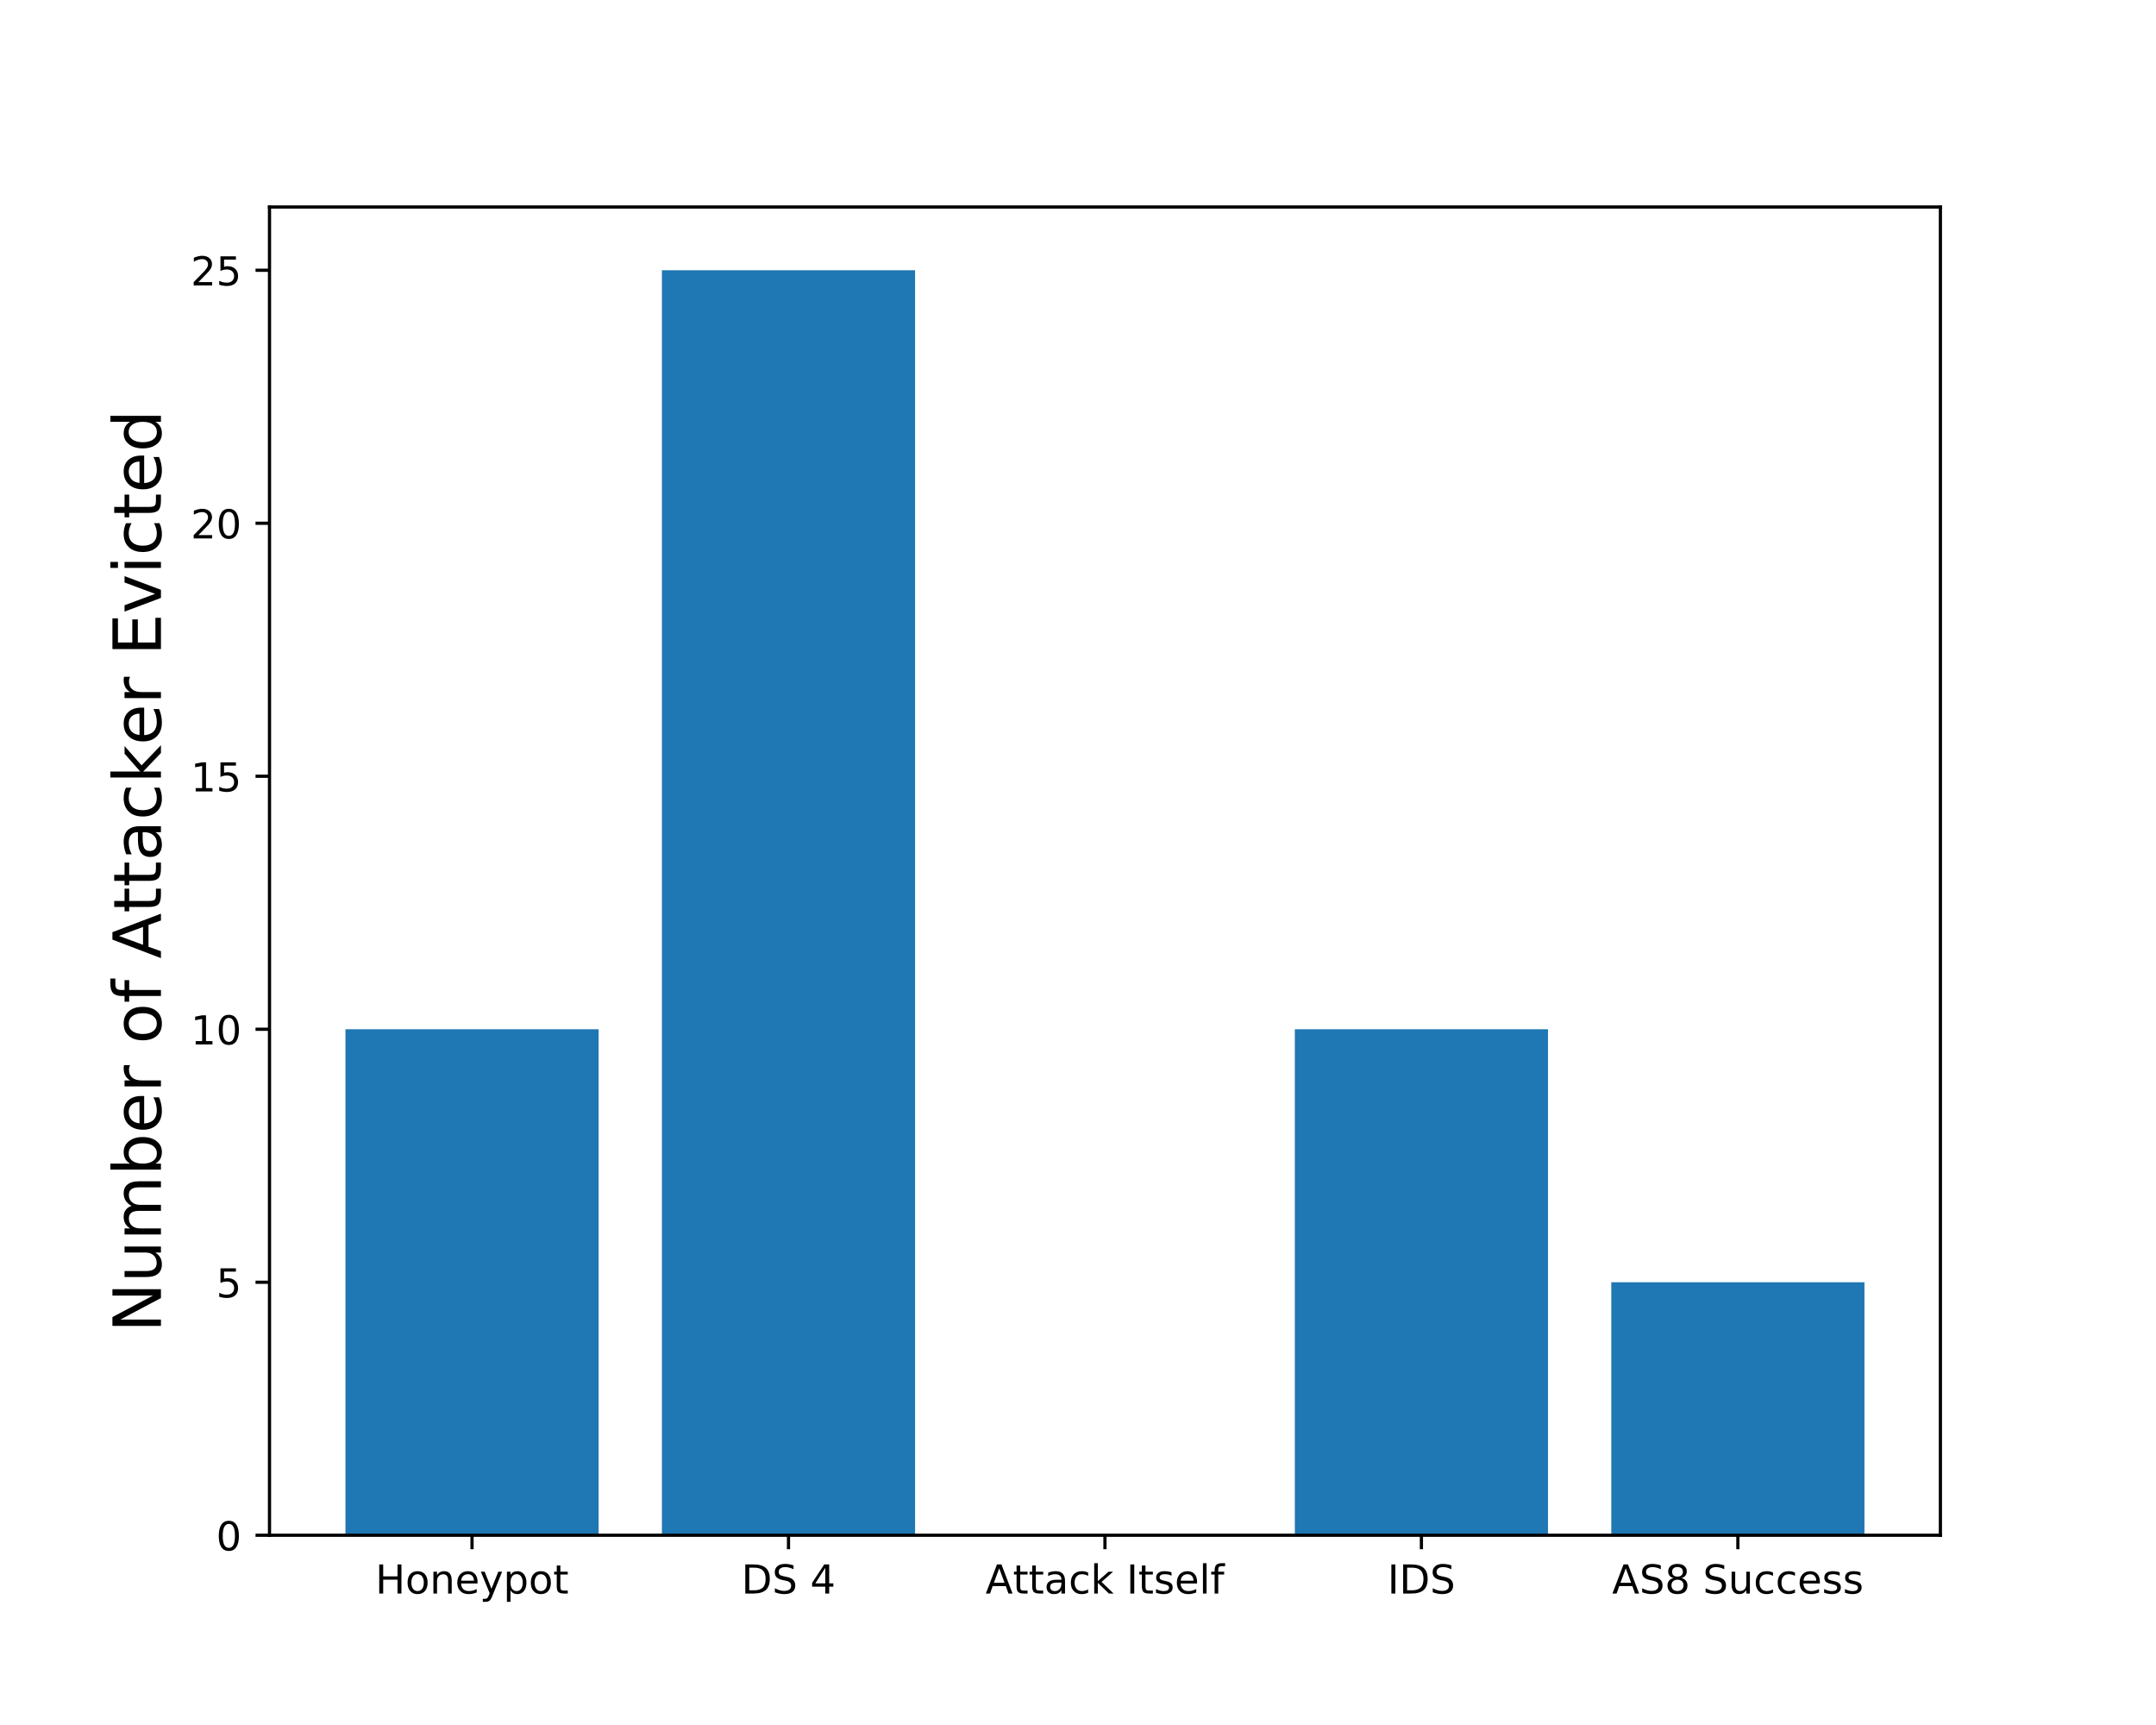
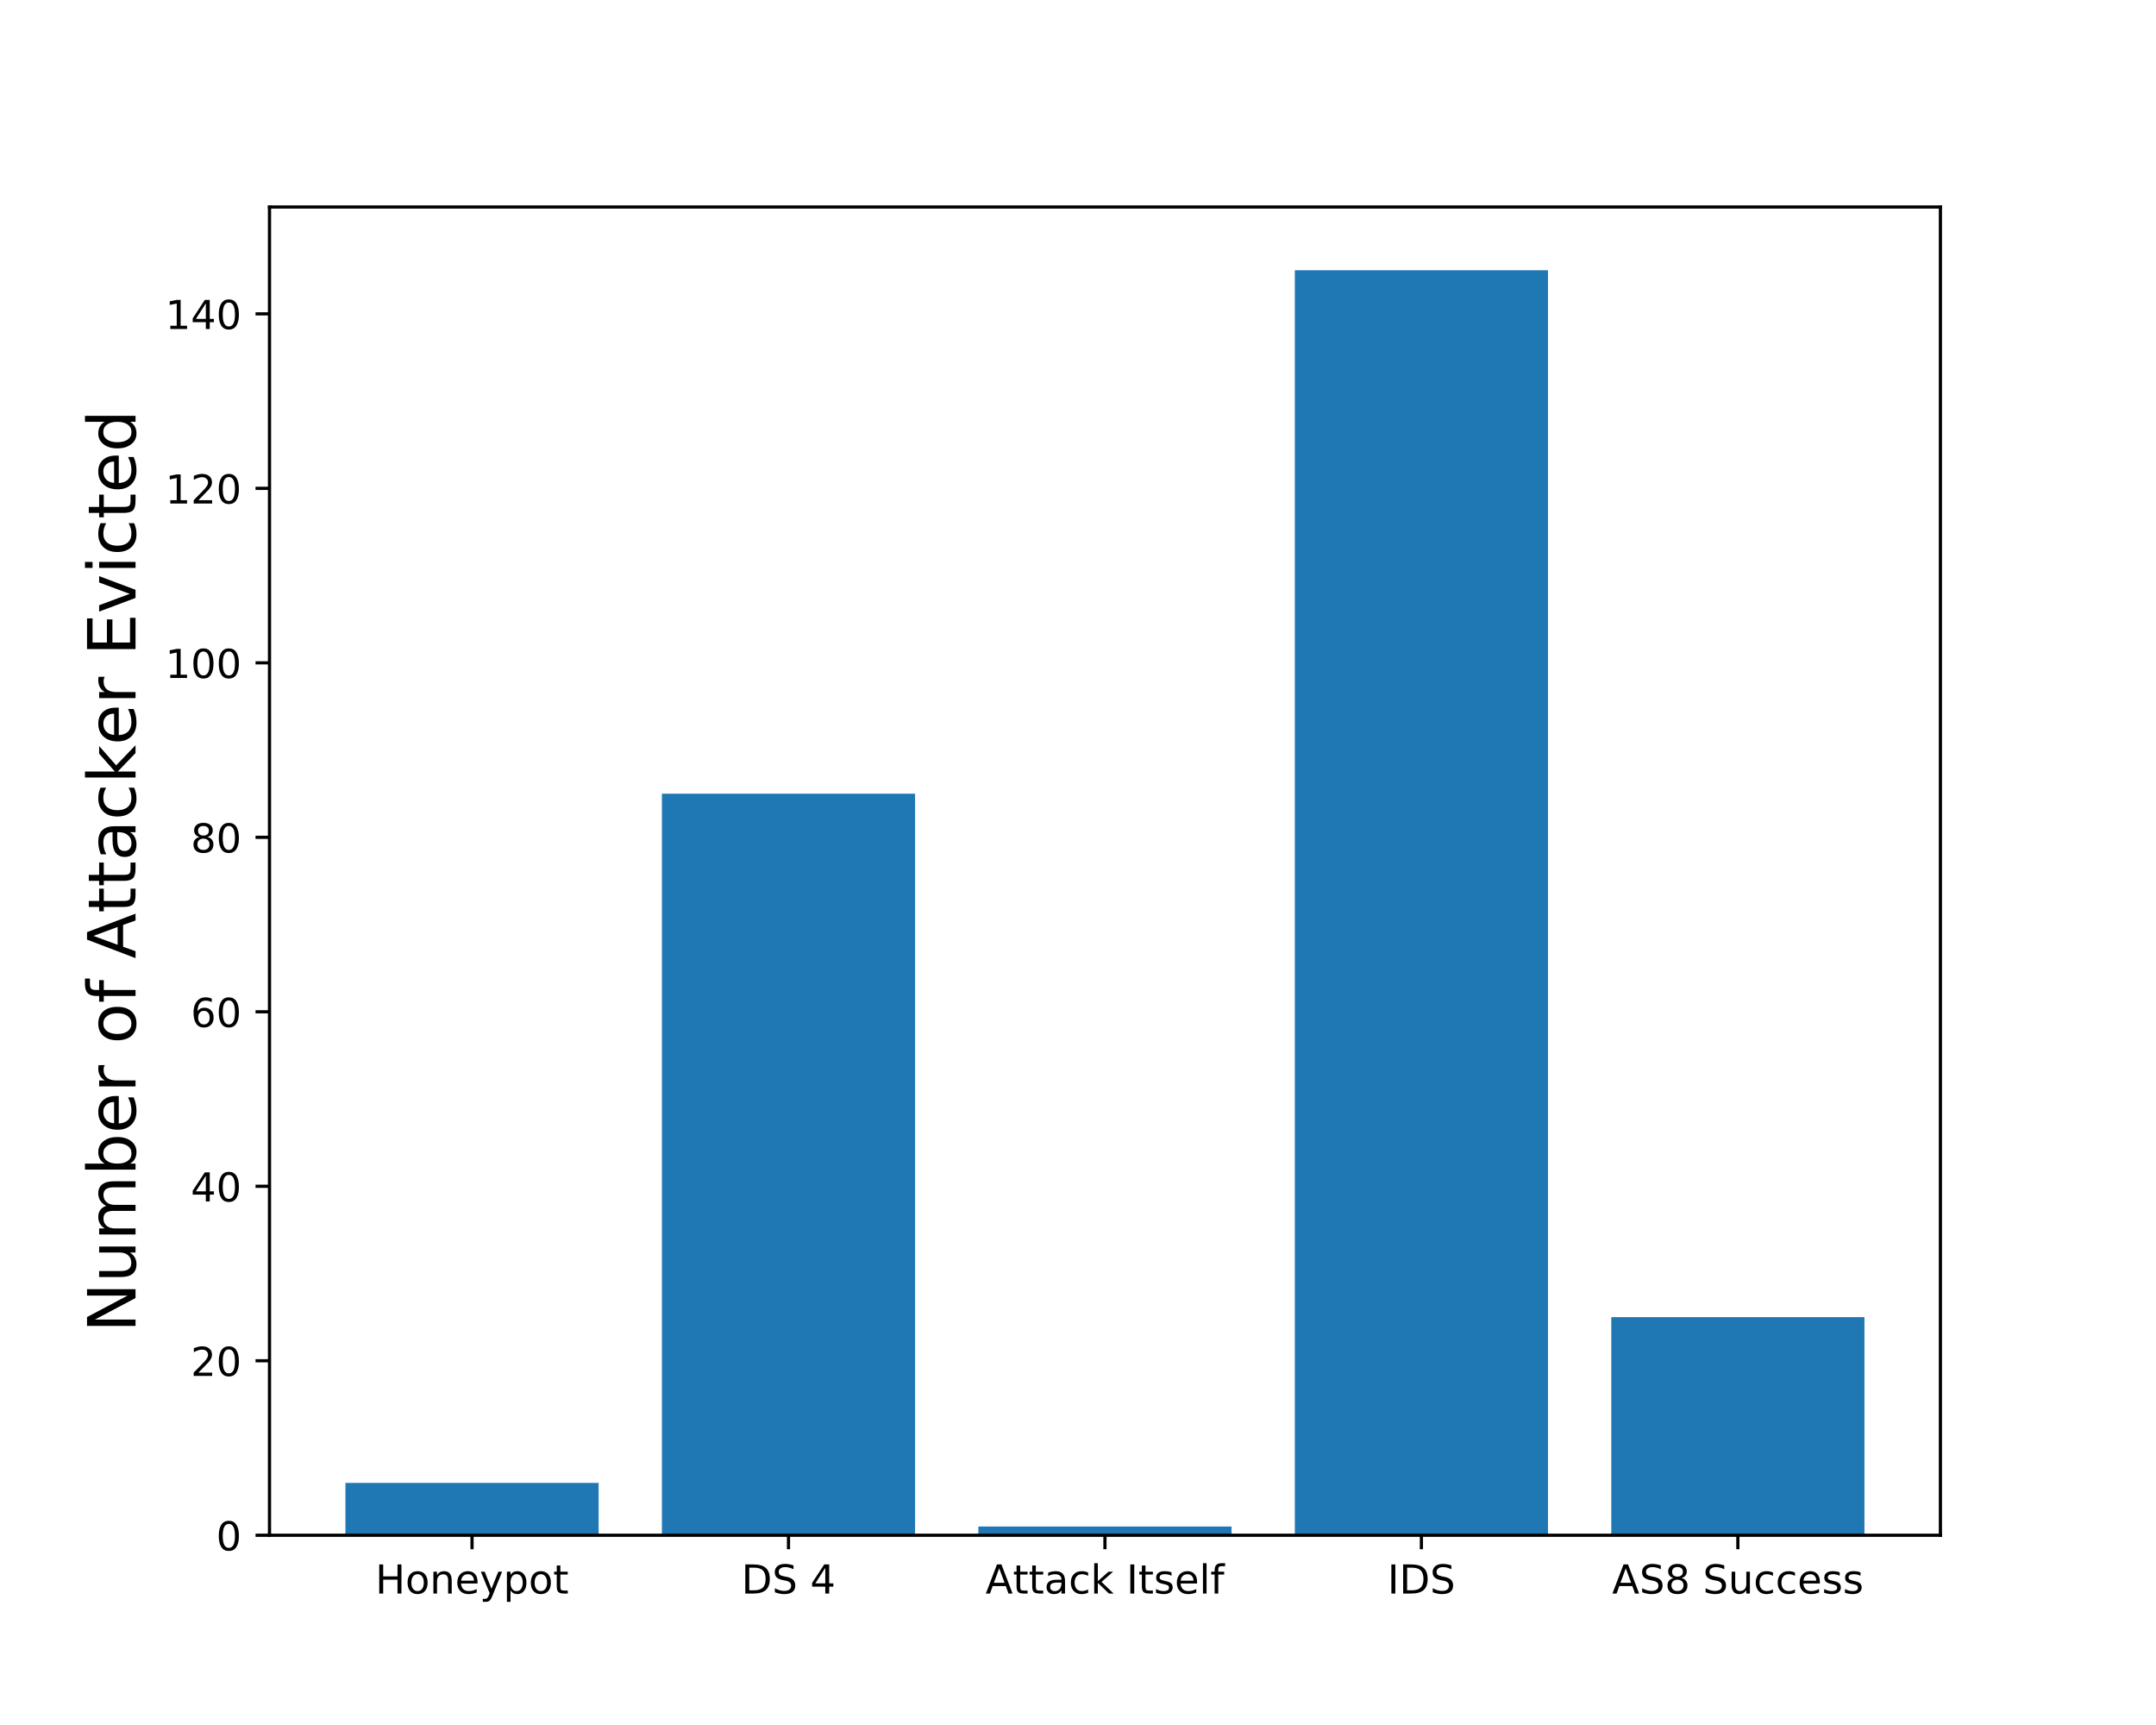
<svg xmlns="http://www.w3.org/2000/svg" xmlns:xlink="http://www.w3.org/1999/xlink" height="432pt" version="1.1" viewBox="0 0 540 432" width="540pt">
  <defs>
    <style type="text/css">
*{stroke-linecap:butt;stroke-linejoin:round;}
  </style>
  </defs>
  <g id="figure_1">
    <g id="patch_1">
      <path d="M 0 432  L 540 432  L 540 0  L 0 0  z " style="fill:#ffffff;" />
    </g>
    <g id="axes_1">
      <g id="patch_2">
        <path d="M 67.5 384.48  L 486 384.48  L 486 51.84  L 67.5 51.84  z " style="fill:#ffffff;" />
      </g>
      <g id="patch_3">
-         <path clip-path="url(#pdfd0a769f3)" d="M 86.523 384.48  L 149.932 384.48  L 149.932 257.76  L 86.523 257.76  z " style="fill:#1f77b4;" />
+         <path clip-path="url(#p7f7cb2f65e)" d="M 86.523 384.48  L 149.932 384.48  L 149.932 371.371  L 86.523 371.371  z " style="fill:#1f77b4;" />
      </g>
      <g id="patch_4">
-         <path clip-path="url(#pdfd0a769f3)" d="M 165.784 384.48  L 229.193 384.48  L 229.193 67.68  L 165.784 67.68  z " style="fill:#1f77b4;" />
+         <path clip-path="url(#p7f7cb2f65e)" d="M 165.784 384.48  L 229.193 384.48  L 229.193 198.77  L 165.784 198.77  z " style="fill:#1f77b4;" />
      </g>
      <g id="patch_5">
-         <path clip-path="url(#pdfd0a769f3)" d="M 245.045 384.48  L 308.455 384.48  L 308.455 384.48  L 245.045 384.48  z " style="fill:#1f77b4;" />
+         <path clip-path="url(#p7f7cb2f65e)" d="M 245.045 384.48  L 308.455 384.48  L 308.455 382.295  L 245.045 382.295  z " style="fill:#1f77b4;" />
      </g>
      <g id="patch_6">
-         <path clip-path="url(#pdfd0a769f3)" d="M 324.307 384.48  L 387.716 384.48  L 387.716 257.76  L 324.307 257.76  z " style="fill:#1f77b4;" />
+         <path clip-path="url(#p7f7cb2f65e)" d="M 324.307 384.48  L 387.716 384.48  L 387.716 67.68  L 324.307 67.68  z " style="fill:#1f77b4;" />
      </g>
      <g id="patch_7">
-         <path clip-path="url(#pdfd0a769f3)" d="M 403.568 384.48  L 466.977 384.48  L 466.977 321.12  L 403.568 321.12  z " style="fill:#1f77b4;" />
+         <path clip-path="url(#p7f7cb2f65e)" d="M 403.568 384.48  L 466.977 384.48  L 466.977 329.859  L 403.568 329.859  z " style="fill:#1f77b4;" />
      </g>
      <g id="matplotlib.axis_1">
        <g id="xtick_1">
          <g id="line2d_1">
            <defs>
-               <path d="M 0 0  L 0 3.5  " id="m3ee2267a1b" style="stroke:#000000;stroke-width:0.8;" />
-             </defs>
-             <g>
-               <use style="stroke:#000000;stroke-width:0.8;" x="118.227" xlink:href="#m3ee2267a1b" y="384.48" />
+               <path d="M 0 0  L 0 3.5  " id="m32c8c5942c" style="stroke:#000000;stroke-width:0.8;" />
+             </defs>
+             <g>
+               <use style="stroke:#000000;stroke-width:0.8;" x="118.227" xlink:href="#m32c8c5942c" y="384.48" />
            </g>
          </g>
          <g id="text_1">
            <defs>
              <path d="M 9.812 72.906  L 19.672 72.906  L 19.672 43.016  L 55.516 43.016  L 55.516 72.906  L 65.375 72.906  L 65.375 0  L 55.516 0  L 55.516 34.719  L 19.672 34.719  L 19.672 0  L 9.812 0  z " id="DejaVuSans-72" />
              <path d="M 30.609 48.391  Q 23.391 48.391 19.188 42.75  Q 14.984 37.109 14.984 27.297  Q 14.984 17.484 19.156 11.844  Q 23.344 6.203 30.609 6.203  Q 37.797 6.203 41.984 11.859  Q 46.188 17.531 46.188 27.297  Q 46.188 37.016 41.984 42.703  Q 37.797 48.391 30.609 48.391  z M 30.609 56  Q 42.328 56 49.016 48.375  Q 55.719 40.766 55.719 27.297  Q 55.719 13.875 49.016 6.219  Q 42.328 -1.422 30.609 -1.422  Q 18.844 -1.422 12.172 6.219  Q 5.516 13.875 5.516 27.297  Q 5.516 40.766 12.172 48.375  Q 18.844 56 30.609 56  z " id="DejaVuSans-111" />
              <path d="M 54.891 33.016  L 54.891 0  L 45.906 0  L 45.906 32.719  Q 45.906 40.484 42.875 44.328  Q 39.844 48.188 33.797 48.188  Q 26.516 48.188 22.312 43.547  Q 18.109 38.922 18.109 30.906  L 18.109 0  L 9.078 0  L 9.078 54.688  L 18.109 54.688  L 18.109 46.188  Q 21.344 51.125 25.703 53.562  Q 30.078 56 35.797 56  Q 45.219 56 50.047 50.172  Q 54.891 44.344 54.891 33.016  z " id="DejaVuSans-110" />
              <path d="M 56.203 29.594  L 56.203 25.203  L 14.891 25.203  Q 15.484 15.922 20.484 11.062  Q 25.484 6.203 34.422 6.203  Q 39.594 6.203 44.453 7.469  Q 49.312 8.734 54.109 11.281  L 54.109 2.781  Q 49.266 0.734 44.188 -0.344  Q 39.109 -1.422 33.891 -1.422  Q 20.797 -1.422 13.156 6.188  Q 5.516 13.812 5.516 26.812  Q 5.516 40.234 12.766 48.109  Q 20.016 56 32.328 56  Q 43.359 56 49.781 48.891  Q 56.203 41.797 56.203 29.594  z M 47.219 32.234  Q 47.125 39.594 43.094 43.984  Q 39.062 48.391 32.422 48.391  Q 24.906 48.391 20.391 44.141  Q 15.875 39.891 15.188 32.172  z " id="DejaVuSans-101" />
              <path d="M 32.172 -5.078  Q 28.375 -14.844 24.75 -17.812  Q 21.141 -20.797 15.094 -20.797  L 7.906 -20.797  L 7.906 -13.281  L 13.188 -13.281  Q 16.891 -13.281 18.938 -11.516  Q 21 -9.766 23.484 -3.219  L 25.094 0.875  L 2.984 54.688  L 12.5 54.688  L 29.594 11.922  L 46.688 54.688  L 56.203 54.688  z " id="DejaVuSans-121" />
              <path d="M 18.109 8.203  L 18.109 -20.797  L 9.078 -20.797  L 9.078 54.688  L 18.109 54.688  L 18.109 46.391  Q 20.953 51.266 25.266 53.625  Q 29.594 56 35.594 56  Q 45.562 56 51.781 48.094  Q 58.016 40.188 58.016 27.297  Q 58.016 14.406 51.781 6.484  Q 45.562 -1.422 35.594 -1.422  Q 29.594 -1.422 25.266 0.953  Q 20.953 3.328 18.109 8.203  z M 48.688 27.297  Q 48.688 37.203 44.609 42.844  Q 40.531 48.484 33.406 48.484  Q 26.266 48.484 22.188 42.844  Q 18.109 37.203 18.109 27.297  Q 18.109 17.391 22.188 11.75  Q 26.266 6.109 33.406 6.109  Q 40.531 6.109 44.609 11.75  Q 48.688 17.391 48.688 27.297  z " id="DejaVuSans-112" />
              <path d="M 18.312 70.219  L 18.312 54.688  L 36.812 54.688  L 36.812 47.703  L 18.312 47.703  L 18.312 18.016  Q 18.312 11.328 20.141 9.422  Q 21.969 7.516 27.594 7.516  L 36.812 7.516  L 36.812 0  L 27.594 0  Q 17.188 0 13.234 3.875  Q 9.281 7.766 9.281 18.016  L 9.281 47.703  L 2.688 47.703  L 2.688 54.688  L 9.281 54.688  L 9.281 70.219  z " id="DejaVuSans-116" />
            </defs>
            <g transform="translate(94.0093 399.0784)scale(0.1 -0.1)">
              <use xlink:href="#DejaVuSans-72" />
              <use x="75.195" xlink:href="#DejaVuSans-111" />
              <use x="136.377" xlink:href="#DejaVuSans-110" />
              <use x="199.756" xlink:href="#DejaVuSans-101" />
              <use x="261.279" xlink:href="#DejaVuSans-121" />
              <use x="320.459" xlink:href="#DejaVuSans-112" />
              <use x="383.936" xlink:href="#DejaVuSans-111" />
              <use x="445.117" xlink:href="#DejaVuSans-116" />
            </g>
          </g>
        </g>
        <g id="xtick_2">
          <g id="line2d_2">
            <g>
-               <use style="stroke:#000000;stroke-width:0.8;" x="197.489" xlink:href="#m3ee2267a1b" y="384.48" />
+               <use style="stroke:#000000;stroke-width:0.8;" x="197.489" xlink:href="#m32c8c5942c" y="384.48" />
            </g>
          </g>
          <g id="text_2">
            <defs>
              <path d="M 19.672 64.797  L 19.672 8.109  L 31.594 8.109  Q 46.688 8.109 53.688 14.938  Q 60.688 21.781 60.688 36.531  Q 60.688 51.172 53.688 57.984  Q 46.688 64.797 31.594 64.797  z M 9.812 72.906  L 30.078 72.906  Q 51.266 72.906 61.172 64.094  Q 71.094 55.281 71.094 36.531  Q 71.094 17.672 61.125 8.828  Q 51.172 0 30.078 0  L 9.812 0  z " id="DejaVuSans-68" />
              <path d="M 53.516 70.516  L 53.516 60.891  Q 47.906 63.578 42.922 64.891  Q 37.938 66.219 33.297 66.219  Q 25.25 66.219 20.875 63.094  Q 16.5 59.969 16.5 54.203  Q 16.5 49.359 19.406 46.891  Q 22.312 44.438 30.422 42.922  L 36.375 41.703  Q 47.406 39.594 52.656 34.297  Q 57.906 29 57.906 20.125  Q 57.906 9.516 50.797 4.047  Q 43.703 -1.422 29.984 -1.422  Q 24.812 -1.422 18.969 -0.25  Q 13.141 0.922 6.891 3.219  L 6.891 13.375  Q 12.891 10.016 18.656 8.297  Q 24.422 6.594 29.984 6.594  Q 38.422 6.594 43.016 9.906  Q 47.609 13.234 47.609 19.391  Q 47.609 24.75 44.312 27.781  Q 41.016 30.812 33.5 32.328  L 27.484 33.5  Q 16.453 35.688 11.516 40.375  Q 6.594 45.062 6.594 53.422  Q 6.594 63.094 13.406 68.656  Q 20.219 74.219 32.172 74.219  Q 37.312 74.219 42.625 73.281  Q 47.953 72.359 53.516 70.516  z " id="DejaVuSans-83" />
              <path id="DejaVuSans-32" />
              <path d="M 37.797 64.312  L 12.891 25.391  L 37.797 25.391  z M 35.203 72.906  L 47.609 72.906  L 47.609 25.391  L 58.016 25.391  L 58.016 17.188  L 47.609 17.188  L 47.609 0  L 37.797 0  L 37.797 17.188  L 4.891 17.188  L 4.891 26.703  z " id="DejaVuSans-52" />
            </defs>
            <g transform="translate(185.6941 399.0784)scale(0.1 -0.1)">
              <use xlink:href="#DejaVuSans-68" />
              <use x="77.002" xlink:href="#DejaVuSans-83" />
              <use x="140.479" xlink:href="#DejaVuSans-32" />
              <use x="172.266" xlink:href="#DejaVuSans-52" />
            </g>
          </g>
        </g>
        <g id="xtick_3">
          <g id="line2d_3">
            <g>
-               <use style="stroke:#000000;stroke-width:0.8;" x="276.75" xlink:href="#m3ee2267a1b" y="384.48" />
+               <use style="stroke:#000000;stroke-width:0.8;" x="276.75" xlink:href="#m32c8c5942c" y="384.48" />
            </g>
          </g>
          <g id="text_3">
            <defs>
              <path d="M 34.188 63.188  L 20.797 26.906  L 47.609 26.906  z M 28.609 72.906  L 39.797 72.906  L 67.578 0  L 57.328 0  L 50.688 18.703  L 17.828 18.703  L 11.188 0  L 0.781 0  z " id="DejaVuSans-65" />
              <path d="M 34.281 27.484  Q 23.391 27.484 19.188 25  Q 14.984 22.516 14.984 16.5  Q 14.984 11.719 18.141 8.906  Q 21.297 6.109 26.703 6.109  Q 34.188 6.109 38.703 11.406  Q 43.219 16.703 43.219 25.484  L 43.219 27.484  z M 52.203 31.203  L 52.203 0  L 43.219 0  L 43.219 8.297  Q 40.141 3.328 35.547 0.953  Q 30.953 -1.422 24.312 -1.422  Q 15.922 -1.422 10.953 3.297  Q 6 8.016 6 15.922  Q 6 25.141 12.172 29.828  Q 18.359 34.516 30.609 34.516  L 43.219 34.516  L 43.219 35.406  Q 43.219 41.609 39.141 45  Q 35.062 48.391 27.688 48.391  Q 23 48.391 18.547 47.266  Q 14.109 46.141 10.016 43.891  L 10.016 52.203  Q 14.938 54.109 19.578 55.047  Q 24.219 56 28.609 56  Q 40.484 56 46.344 49.844  Q 52.203 43.703 52.203 31.203  z " id="DejaVuSans-97" />
              <path d="M 48.781 52.594  L 48.781 44.188  Q 44.969 46.297 41.141 47.344  Q 37.312 48.391 33.406 48.391  Q 24.656 48.391 19.812 42.844  Q 14.984 37.312 14.984 27.297  Q 14.984 17.281 19.812 11.734  Q 24.656 6.203 33.406 6.203  Q 37.312 6.203 41.141 7.25  Q 44.969 8.297 48.781 10.406  L 48.781 2.094  Q 45.016 0.344 40.984 -0.531  Q 36.969 -1.422 32.422 -1.422  Q 20.062 -1.422 12.781 6.344  Q 5.516 14.109 5.516 27.297  Q 5.516 40.672 12.859 48.328  Q 20.219 56 33.016 56  Q 37.156 56 41.109 55.141  Q 45.062 54.297 48.781 52.594  z " id="DejaVuSans-99" />
              <path d="M 9.078 75.984  L 18.109 75.984  L 18.109 31.109  L 44.922 54.688  L 56.391 54.688  L 27.391 29.109  L 57.625 0  L 45.906 0  L 18.109 26.703  L 18.109 0  L 9.078 0  z " id="DejaVuSans-107" />
              <path d="M 9.812 72.906  L 19.672 72.906  L 19.672 0  L 9.812 0  z " id="DejaVuSans-73" />
              <path d="M 44.281 53.078  L 44.281 44.578  Q 40.484 46.531 36.375 47.5  Q 32.281 48.484 27.875 48.484  Q 21.188 48.484 17.844 46.438  Q 14.5 44.391 14.5 40.281  Q 14.5 37.156 16.891 35.375  Q 19.281 33.594 26.516 31.984  L 29.594 31.297  Q 39.156 29.25 43.188 25.516  Q 47.219 21.781 47.219 15.094  Q 47.219 7.469 41.188 3.016  Q 35.156 -1.422 24.609 -1.422  Q 20.219 -1.422 15.453 -0.562  Q 10.688 0.297 5.422 2  L 5.422 11.281  Q 10.406 8.688 15.234 7.391  Q 20.062 6.109 24.812 6.109  Q 31.156 6.109 34.562 8.281  Q 37.984 10.453 37.984 14.406  Q 37.984 18.062 35.516 20.016  Q 33.062 21.969 24.703 23.781  L 21.578 24.516  Q 13.234 26.266 9.516 29.906  Q 5.812 33.547 5.812 39.891  Q 5.812 47.609 11.281 51.797  Q 16.75 56 26.812 56  Q 31.781 56 36.172 55.266  Q 40.578 54.547 44.281 53.078  z " id="DejaVuSans-115" />
              <path d="M 9.422 75.984  L 18.406 75.984  L 18.406 0  L 9.422 0  z " id="DejaVuSans-108" />
              <path d="M 37.109 75.984  L 37.109 68.5  L 28.516 68.5  Q 23.688 68.5 21.797 66.547  Q 19.922 64.594 19.922 59.516  L 19.922 54.688  L 34.719 54.688  L 34.719 47.703  L 19.922 47.703  L 19.922 0  L 10.891 0  L 10.891 47.703  L 2.297 47.703  L 2.297 54.688  L 10.891 54.688  L 10.891 58.5  Q 10.891 67.625 15.141 71.797  Q 19.391 75.984 28.609 75.984  z " id="DejaVuSans-102" />
            </defs>
            <g transform="translate(246.8469 399.0784)scale(0.1 -0.1)">
              <use xlink:href="#DejaVuSans-65" />
              <use x="68.393" xlink:href="#DejaVuSans-116" />
              <use x="107.602" xlink:href="#DejaVuSans-116" />
              <use x="146.811" xlink:href="#DejaVuSans-97" />
              <use x="208.09" xlink:href="#DejaVuSans-99" />
              <use x="263.07" xlink:href="#DejaVuSans-107" />
              <use x="320.98" xlink:href="#DejaVuSans-32" />
              <use x="352.768" xlink:href="#DejaVuSans-73" />
              <use x="382.26" xlink:href="#DejaVuSans-116" />
              <use x="421.469" xlink:href="#DejaVuSans-115" />
              <use x="473.568" xlink:href="#DejaVuSans-101" />
              <use x="535.092" xlink:href="#DejaVuSans-108" />
              <use x="562.875" xlink:href="#DejaVuSans-102" />
            </g>
          </g>
        </g>
        <g id="xtick_4">
          <g id="line2d_4">
            <g>
-               <use style="stroke:#000000;stroke-width:0.8;" x="356.011" xlink:href="#m3ee2267a1b" y="384.48" />
+               <use style="stroke:#000000;stroke-width:0.8;" x="356.011" xlink:href="#m32c8c5942c" y="384.48" />
            </g>
          </g>
          <g id="text_4">
            <g transform="translate(347.5121 399.0784)scale(0.1 -0.1)">
              <use xlink:href="#DejaVuSans-73" />
              <use x="29.492" xlink:href="#DejaVuSans-68" />
              <use x="106.494" xlink:href="#DejaVuSans-83" />
            </g>
          </g>
        </g>
        <g id="xtick_5">
          <g id="line2d_5">
            <g>
-               <use style="stroke:#000000;stroke-width:0.8;" x="435.273" xlink:href="#m3ee2267a1b" y="384.48" />
+               <use style="stroke:#000000;stroke-width:0.8;" x="435.273" xlink:href="#m32c8c5942c" y="384.48" />
            </g>
          </g>
          <g id="text_5">
            <defs>
              <path d="M 31.781 34.625  Q 24.75 34.625 20.719 30.859  Q 16.703 27.094 16.703 20.516  Q 16.703 13.922 20.719 10.156  Q 24.75 6.391 31.781 6.391  Q 38.812 6.391 42.859 10.172  Q 46.922 13.969 46.922 20.516  Q 46.922 27.094 42.891 30.859  Q 38.875 34.625 31.781 34.625  z M 21.922 38.812  Q 15.578 40.375 12.031 44.719  Q 8.5 49.078 8.5 55.328  Q 8.5 64.062 14.719 69.141  Q 20.953 74.219 31.781 74.219  Q 42.672 74.219 48.875 69.141  Q 55.078 64.062 55.078 55.328  Q 55.078 49.078 51.531 44.719  Q 48 40.375 41.703 38.812  Q 48.828 37.156 52.797 32.312  Q 56.781 27.484 56.781 20.516  Q 56.781 9.906 50.312 4.234  Q 43.844 -1.422 31.781 -1.422  Q 19.734 -1.422 13.25 4.234  Q 6.781 9.906 6.781 20.516  Q 6.781 27.484 10.781 32.312  Q 14.797 37.156 21.922 38.812  z M 18.312 54.391  Q 18.312 48.734 21.844 45.562  Q 25.391 42.391 31.781 42.391  Q 38.141 42.391 41.719 45.562  Q 45.312 48.734 45.312 54.391  Q 45.312 60.062 41.719 63.234  Q 38.141 66.406 31.781 66.406  Q 25.391 66.406 21.844 63.234  Q 18.312 60.062 18.312 54.391  z " id="DejaVuSans-56" />
              <path d="M 8.5 21.578  L 8.5 54.688  L 17.484 54.688  L 17.484 21.922  Q 17.484 14.156 20.5 10.266  Q 23.531 6.391 29.594 6.391  Q 36.859 6.391 41.078 11.031  Q 45.312 15.672 45.312 23.688  L 45.312 54.688  L 54.297 54.688  L 54.297 0  L 45.312 0  L 45.312 8.406  Q 42.047 3.422 37.719 1  Q 33.406 -1.422 27.688 -1.422  Q 18.266 -1.422 13.375 4.438  Q 8.5 10.297 8.5 21.578  z M 31.109 56  z " id="DejaVuSans-117" />
            </defs>
            <g transform="translate(403.7805 399.0784)scale(0.1 -0.1)">
              <use xlink:href="#DejaVuSans-65" />
              <use x="68.408" xlink:href="#DejaVuSans-83" />
              <use x="131.885" xlink:href="#DejaVuSans-56" />
              <use x="195.508" xlink:href="#DejaVuSans-32" />
              <use x="227.295" xlink:href="#DejaVuSans-83" />
              <use x="290.771" xlink:href="#DejaVuSans-117" />
              <use x="354.15" xlink:href="#DejaVuSans-99" />
              <use x="409.131" xlink:href="#DejaVuSans-99" />
              <use x="464.111" xlink:href="#DejaVuSans-101" />
              <use x="525.635" xlink:href="#DejaVuSans-115" />
              <use x="577.734" xlink:href="#DejaVuSans-115" />
            </g>
          </g>
        </g>
      </g>
      <g id="matplotlib.axis_2">
        <g id="ytick_1">
          <g id="line2d_6">
            <defs>
-               <path d="M 0 0  L -3.5 0  " id="med7b46c752" style="stroke:#000000;stroke-width:0.8;" />
-             </defs>
-             <g>
-               <use style="stroke:#000000;stroke-width:0.8;" x="67.5" xlink:href="#med7b46c752" y="384.48" />
+               <path d="M 0 0  L -3.5 0  " id="m8ab78b71a3" style="stroke:#000000;stroke-width:0.8;" />
+             </defs>
+             <g>
+               <use style="stroke:#000000;stroke-width:0.8;" x="67.5" xlink:href="#m8ab78b71a3" y="384.48" />
            </g>
          </g>
          <g id="text_6">
            <defs>
              <path d="M 31.781 66.406  Q 24.172 66.406 20.328 58.906  Q 16.5 51.422 16.5 36.375  Q 16.5 21.391 20.328 13.891  Q 24.172 6.391 31.781 6.391  Q 39.453 6.391 43.281 13.891  Q 47.125 21.391 47.125 36.375  Q 47.125 51.422 43.281 58.906  Q 39.453 66.406 31.781 66.406  z M 31.781 74.219  Q 44.047 74.219 50.516 64.516  Q 56.984 54.828 56.984 36.375  Q 56.984 17.969 50.516 8.266  Q 44.047 -1.422 31.781 -1.422  Q 19.531 -1.422 13.062 8.266  Q 6.594 17.969 6.594 36.375  Q 6.594 54.828 13.062 64.516  Q 19.531 74.219 31.781 74.219  z " id="DejaVuSans-48" />
            </defs>
            <g transform="translate(54.1375 388.2792)scale(0.1 -0.1)">
              <use xlink:href="#DejaVuSans-48" />
            </g>
          </g>
        </g>
        <g id="ytick_2">
          <g id="line2d_7">
            <g>
-               <use style="stroke:#000000;stroke-width:0.8;" x="67.5" xlink:href="#med7b46c752" y="321.12" />
+               <use style="stroke:#000000;stroke-width:0.8;" x="67.5" xlink:href="#m8ab78b71a3" y="340.783" />
            </g>
          </g>
          <g id="text_7">
            <defs>
-               <path d="M 10.797 72.906  L 49.516 72.906  L 49.516 64.594  L 19.828 64.594  L 19.828 46.734  Q 21.969 47.469 24.109 47.828  Q 26.266 48.188 28.422 48.188  Q 40.625 48.188 47.75 41.5  Q 54.891 34.812 54.891 23.391  Q 54.891 11.625 47.562 5.094  Q 40.234 -1.422 26.906 -1.422  Q 22.312 -1.422 17.547 -0.641  Q 12.797 0.141 7.719 1.703  L 7.719 11.625  Q 12.109 9.234 16.797 8.062  Q 21.484 6.891 26.703 6.891  Q 35.156 6.891 40.078 11.328  Q 45.016 15.766 45.016 23.391  Q 45.016 31 40.078 35.438  Q 35.156 39.891 26.703 39.891  Q 22.75 39.891 18.812 39.016  Q 14.891 38.141 10.797 36.281  z " id="DejaVuSans-53" />
-             </defs>
-             <g transform="translate(54.1375 324.9192)scale(0.1 -0.1)">
-               <use xlink:href="#DejaVuSans-53" />
+               <path d="M 19.188 8.297  L 53.609 8.297  L 53.609 0  L 7.328 0  L 7.328 8.297  Q 12.938 14.109 22.625 23.891  Q 32.328 33.688 34.812 36.531  Q 39.547 41.844 41.422 45.531  Q 43.312 49.219 43.312 52.781  Q 43.312 58.594 39.234 62.25  Q 35.156 65.922 28.609 65.922  Q 23.969 65.922 18.812 64.312  Q 13.672 62.703 7.812 59.422  L 7.812 69.391  Q 13.766 71.781 18.938 73  Q 24.125 74.219 28.422 74.219  Q 39.75 74.219 46.484 68.547  Q 53.219 62.891 53.219 53.422  Q 53.219 48.922 51.531 44.891  Q 49.859 40.875 45.406 35.406  Q 44.188 33.984 37.641 27.219  Q 31.109 20.453 19.188 8.297  z " id="DejaVuSans-50" />
+             </defs>
+             <g transform="translate(47.775 344.5827)scale(0.1 -0.1)">
+               <use xlink:href="#DejaVuSans-50" />
+               <use x="63.623" xlink:href="#DejaVuSans-48" />
            </g>
          </g>
        </g>
        <g id="ytick_3">
          <g id="line2d_8">
            <g>
-               <use style="stroke:#000000;stroke-width:0.8;" x="67.5" xlink:href="#med7b46c752" y="257.76" />
+               <use style="stroke:#000000;stroke-width:0.8;" x="67.5" xlink:href="#m8ab78b71a3" y="297.087" />
            </g>
          </g>
          <g id="text_8">
-             <defs>
-               <path d="M 12.406 8.297  L 28.516 8.297  L 28.516 63.922  L 10.984 60.406  L 10.984 69.391  L 28.422 72.906  L 38.281 72.906  L 38.281 8.297  L 54.391 8.297  L 54.391 0  L 12.406 0  z " id="DejaVuSans-49" />
-             </defs>
-             <g transform="translate(47.775 261.5592)scale(0.1 -0.1)">
-               <use xlink:href="#DejaVuSans-49" />
+             <g transform="translate(47.775 300.8861)scale(0.1 -0.1)">
+               <use xlink:href="#DejaVuSans-52" />
              <use x="63.623" xlink:href="#DejaVuSans-48" />
            </g>
          </g>
        </g>
        <g id="ytick_4">
          <g id="line2d_9">
            <g>
-               <use style="stroke:#000000;stroke-width:0.8;" x="67.5" xlink:href="#med7b46c752" y="194.4" />
+               <use style="stroke:#000000;stroke-width:0.8;" x="67.5" xlink:href="#m8ab78b71a3" y="253.39" />
            </g>
          </g>
          <g id="text_9">
-             <g transform="translate(47.775 198.1992)scale(0.1 -0.1)">
-               <use xlink:href="#DejaVuSans-49" />
-               <use x="63.623" xlink:href="#DejaVuSans-53" />
+             <defs>
+               <path d="M 33.016 40.375  Q 26.375 40.375 22.484 35.828  Q 18.609 31.297 18.609 23.391  Q 18.609 15.531 22.484 10.953  Q 26.375 6.391 33.016 6.391  Q 39.656 6.391 43.531 10.953  Q 47.406 15.531 47.406 23.391  Q 47.406 31.297 43.531 35.828  Q 39.656 40.375 33.016 40.375  z M 52.594 71.297  L 52.594 62.312  Q 48.875 64.062 45.094 64.984  Q 41.312 65.922 37.594 65.922  Q 27.828 65.922 22.672 59.328  Q 17.531 52.734 16.797 39.406  Q 19.672 43.656 24.016 45.922  Q 28.375 48.188 33.594 48.188  Q 44.578 48.188 50.953 41.516  Q 57.328 34.859 57.328 23.391  Q 57.328 12.156 50.688 5.359  Q 44.047 -1.422 33.016 -1.422  Q 20.359 -1.422 13.672 8.266  Q 6.984 17.969 6.984 36.375  Q 6.984 53.656 15.188 63.938  Q 23.391 74.219 37.203 74.219  Q 40.922 74.219 44.703 73.484  Q 48.484 72.75 52.594 71.297  z " id="DejaVuSans-54" />
+             </defs>
+             <g transform="translate(47.775 257.1896)scale(0.1 -0.1)">
+               <use xlink:href="#DejaVuSans-54" />
+               <use x="63.623" xlink:href="#DejaVuSans-48" />
            </g>
          </g>
        </g>
        <g id="ytick_5">
          <g id="line2d_10">
            <g>
-               <use style="stroke:#000000;stroke-width:0.8;" x="67.5" xlink:href="#med7b46c752" y="131.04" />
+               <use style="stroke:#000000;stroke-width:0.8;" x="67.5" xlink:href="#m8ab78b71a3" y="209.694" />
            </g>
          </g>
          <g id="text_10">
-             <defs>
-               <path d="M 19.188 8.297  L 53.609 8.297  L 53.609 0  L 7.328 0  L 7.328 8.297  Q 12.938 14.109 22.625 23.891  Q 32.328 33.688 34.812 36.531  Q 39.547 41.844 41.422 45.531  Q 43.312 49.219 43.312 52.781  Q 43.312 58.594 39.234 62.25  Q 35.156 65.922 28.609 65.922  Q 23.969 65.922 18.812 64.312  Q 13.672 62.703 7.812 59.422  L 7.812 69.391  Q 13.766 71.781 18.938 73  Q 24.125 74.219 28.422 74.219  Q 39.75 74.219 46.484 68.547  Q 53.219 62.891 53.219 53.422  Q 53.219 48.922 51.531 44.891  Q 49.859 40.875 45.406 35.406  Q 44.188 33.984 37.641 27.219  Q 31.109 20.453 19.188 8.297  z " id="DejaVuSans-50" />
-             </defs>
-             <g transform="translate(47.775 134.8392)scale(0.1 -0.1)">
-               <use xlink:href="#DejaVuSans-50" />
+             <g transform="translate(47.775 213.493)scale(0.1 -0.1)">
+               <use xlink:href="#DejaVuSans-56" />
              <use x="63.623" xlink:href="#DejaVuSans-48" />
            </g>
          </g>
        </g>
        <g id="ytick_6">
          <g id="line2d_11">
            <g>
-               <use style="stroke:#000000;stroke-width:0.8;" x="67.5" xlink:href="#med7b46c752" y="67.68" />
+               <use style="stroke:#000000;stroke-width:0.8;" x="67.5" xlink:href="#m8ab78b71a3" y="165.997" />
            </g>
          </g>
          <g id="text_11">
-             <g transform="translate(47.775 71.47922)scale(0.1 -0.1)">
-               <use xlink:href="#DejaVuSans-50" />
-               <use x="63.623" xlink:href="#DejaVuSans-53" />
-             </g>
-           </g>
-         </g>
-         <g id="text_12">
+             <defs>
+               <path d="M 12.406 8.297  L 28.516 8.297  L 28.516 63.922  L 10.984 60.406  L 10.984 69.391  L 28.422 72.906  L 38.281 72.906  L 38.281 8.297  L 54.391 8.297  L 54.391 0  L 12.406 0  z " id="DejaVuSans-49" />
+             </defs>
+             <g transform="translate(41.4125 169.7965)scale(0.1 -0.1)">
+               <use xlink:href="#DejaVuSans-49" />
+               <use x="63.623" xlink:href="#DejaVuSans-48" />
+               <use x="127.246" xlink:href="#DejaVuSans-48" />
+             </g>
+           </g>
+         </g>
+         <g id="ytick_7">
+           <g id="line2d_12">
+             <g>
+               <use style="stroke:#000000;stroke-width:0.8;" x="67.5" xlink:href="#m8ab78b71a3" y="122.301" />
+             </g>
+           </g>
+           <g id="text_12">
+             <g transform="translate(41.4125 126.0999)scale(0.1 -0.1)">
+               <use xlink:href="#DejaVuSans-49" />
+               <use x="63.623" xlink:href="#DejaVuSans-50" />
+               <use x="127.246" xlink:href="#DejaVuSans-48" />
+             </g>
+           </g>
+         </g>
+         <g id="ytick_8">
+           <g id="line2d_13">
+             <g>
+               <use style="stroke:#000000;stroke-width:0.8;" x="67.5" xlink:href="#m8ab78b71a3" y="78.604" />
+             </g>
+           </g>
+           <g id="text_13">
+             <g transform="translate(41.4125 82.40336)scale(0.1 -0.1)">
+               <use xlink:href="#DejaVuSans-49" />
+               <use x="63.623" xlink:href="#DejaVuSans-52" />
+               <use x="127.246" xlink:href="#DejaVuSans-48" />
+             </g>
+           </g>
+         </g>
+         <g id="text_14">
          <defs>
            <path d="M 9.812 72.906  L 23.094 72.906  L 55.422 11.922  L 55.422 72.906  L 64.984 72.906  L 64.984 0  L 51.703 0  L 19.391 60.984  L 19.391 0  L 9.812 0  z " id="DejaVuSans-78" />
            <path d="M 52 44.188  Q 55.375 50.25 60.062 53.125  Q 64.75 56 71.094 56  Q 79.641 56 84.281 50.016  Q 88.922 44.047 88.922 33.016  L 88.922 0  L 79.891 0  L 79.891 32.719  Q 79.891 40.578 77.094 44.375  Q 74.312 48.188 68.609 48.188  Q 61.625 48.188 57.562 43.547  Q 53.516 38.922 53.516 30.906  L 53.516 0  L 44.484 0  L 44.484 32.719  Q 44.484 40.625 41.703 44.406  Q 38.922 48.188 33.109 48.188  Q 26.219 48.188 22.156 43.531  Q 18.109 38.875 18.109 30.906  L 18.109 0  L 9.078 0  L 9.078 54.688  L 18.109 54.688  L 18.109 46.188  Q 21.188 51.219 25.484 53.609  Q 29.781 56 35.688 56  Q 41.656 56 45.828 52.969  Q 50 49.953 52 44.188  z " id="DejaVuSans-109" />
            <path d="M 48.688 27.297  Q 48.688 37.203 44.609 42.844  Q 40.531 48.484 33.406 48.484  Q 26.266 48.484 22.188 42.844  Q 18.109 37.203 18.109 27.297  Q 18.109 17.391 22.188 11.75  Q 26.266 6.109 33.406 6.109  Q 40.531 6.109 44.609 11.75  Q 48.688 17.391 48.688 27.297  z M 18.109 46.391  Q 20.953 51.266 25.266 53.625  Q 29.594 56 35.594 56  Q 45.562 56 51.781 48.094  Q 58.016 40.188 58.016 27.297  Q 58.016 14.406 51.781 6.484  Q 45.562 -1.422 35.594 -1.422  Q 29.594 -1.422 25.266 0.953  Q 20.953 3.328 18.109 8.203  L 18.109 0  L 9.078 0  L 9.078 75.984  L 18.109 75.984  z " id="DejaVuSans-98" />
            <path d="M 41.109 46.297  Q 39.594 47.172 37.812 47.578  Q 36.031 48 33.891 48  Q 26.266 48 22.188 43.047  Q 18.109 38.094 18.109 28.812  L 18.109 0  L 9.078 0  L 9.078 54.688  L 18.109 54.688  L 18.109 46.188  Q 20.953 51.172 25.484 53.578  Q 30.031 56 36.531 56  Q 37.453 56 38.578 55.875  Q 39.703 55.766 41.062 55.516  z " id="DejaVuSans-114" />
            <path d="M 9.812 72.906  L 55.906 72.906  L 55.906 64.594  L 19.672 64.594  L 19.672 43.016  L 54.391 43.016  L 54.391 34.719  L 19.672 34.719  L 19.672 8.297  L 56.781 8.297  L 56.781 0  L 9.812 0  z " id="DejaVuSans-69" />
            <path d="M 2.984 54.688  L 12.5 54.688  L 29.594 8.797  L 46.688 54.688  L 56.203 54.688  L 35.688 0  L 23.484 0  z " id="DejaVuSans-118" />
            <path d="M 9.422 54.688  L 18.406 54.688  L 18.406 0  L 9.422 0  z M 9.422 75.984  L 18.406 75.984  L 18.406 64.594  L 9.422 64.594  z " id="DejaVuSans-105" />
            <path d="M 45.406 46.391  L 45.406 75.984  L 54.391 75.984  L 54.391 0  L 45.406 0  L 45.406 8.203  Q 42.578 3.328 38.25 0.953  Q 33.938 -1.422 27.875 -1.422  Q 17.969 -1.422 11.734 6.484  Q 5.516 14.406 5.516 27.297  Q 5.516 40.188 11.734 48.094  Q 17.969 56 27.875 56  Q 33.938 56 38.25 53.625  Q 42.578 51.266 45.406 46.391  z M 14.797 27.297  Q 14.797 17.391 18.875 11.75  Q 22.953 6.109 30.078 6.109  Q 37.203 6.109 41.297 11.75  Q 45.406 17.391 45.406 27.297  Q 45.406 37.203 41.297 42.844  Q 37.203 48.484 30.078 48.484  Q 22.953 48.484 18.875 42.844  Q 14.797 37.203 14.797 27.297  z " id="DejaVuSans-100" />
          </defs>
-           <g transform="translate(40.30885 333.6913)rotate(-90)scale(0.166667 -0.166667)">
+           <g transform="translate(33.94635 333.6913)rotate(-90)scale(0.166667 -0.166667)">
            <use xlink:href="#DejaVuSans-78" />
            <use x="74.805" xlink:href="#DejaVuSans-117" />
            <use x="138.184" xlink:href="#DejaVuSans-109" />
            <use x="235.596" xlink:href="#DejaVuSans-98" />
            <use x="299.072" xlink:href="#DejaVuSans-101" />
            <use x="360.596" xlink:href="#DejaVuSans-114" />
            <use x="401.709" xlink:href="#DejaVuSans-32" />
            <use x="433.496" xlink:href="#DejaVuSans-111" />
            <use x="494.678" xlink:href="#DejaVuSans-102" />
            <use x="529.883" xlink:href="#DejaVuSans-32" />
            <use x="561.67" xlink:href="#DejaVuSans-65" />
            <use x="630.062" xlink:href="#DejaVuSans-116" />
            <use x="669.271" xlink:href="#DejaVuSans-116" />
            <use x="708.48" xlink:href="#DejaVuSans-97" />
            <use x="769.76" xlink:href="#DejaVuSans-99" />
            <use x="824.74" xlink:href="#DejaVuSans-107" />
            <use x="882.604" xlink:href="#DejaVuSans-101" />
            <use x="944.127" xlink:href="#DejaVuSans-114" />
            <use x="985.24" xlink:href="#DejaVuSans-32" />
            <use x="1017.027" xlink:href="#DejaVuSans-69" />
            <use x="1080.211" xlink:href="#DejaVuSans-118" />
            <use x="1139.391" xlink:href="#DejaVuSans-105" />
            <use x="1167.174" xlink:href="#DejaVuSans-99" />
            <use x="1222.154" xlink:href="#DejaVuSans-116" />
            <use x="1261.363" xlink:href="#DejaVuSans-101" />
            <use x="1322.887" xlink:href="#DejaVuSans-100" />
          </g>
        </g>
      </g>
      <g id="patch_8">
        <path d="M 67.5 384.48  L 67.5 51.84  " style="fill:none;stroke:#000000;stroke-linecap:square;stroke-linejoin:miter;stroke-width:0.8;" />
      </g>
      <g id="patch_9">
        <path d="M 486 384.48  L 486 51.84  " style="fill:none;stroke:#000000;stroke-linecap:square;stroke-linejoin:miter;stroke-width:0.8;" />
      </g>
      <g id="patch_10">
        <path d="M 67.5 384.48  L 486 384.48  " style="fill:none;stroke:#000000;stroke-linecap:square;stroke-linejoin:miter;stroke-width:0.8;" />
      </g>
      <g id="patch_11">
        <path d="M 67.5 51.84  L 486 51.84  " style="fill:none;stroke:#000000;stroke-linecap:square;stroke-linejoin:miter;stroke-width:0.8;" />
      </g>
    </g>
  </g>
  <defs>
-     <clipPath id="pdfd0a769f3">
+     <clipPath id="p7f7cb2f65e">
      <rect height="332.64" width="418.5" x="67.5" y="51.84" />
    </clipPath>
  </defs>
</svg>
